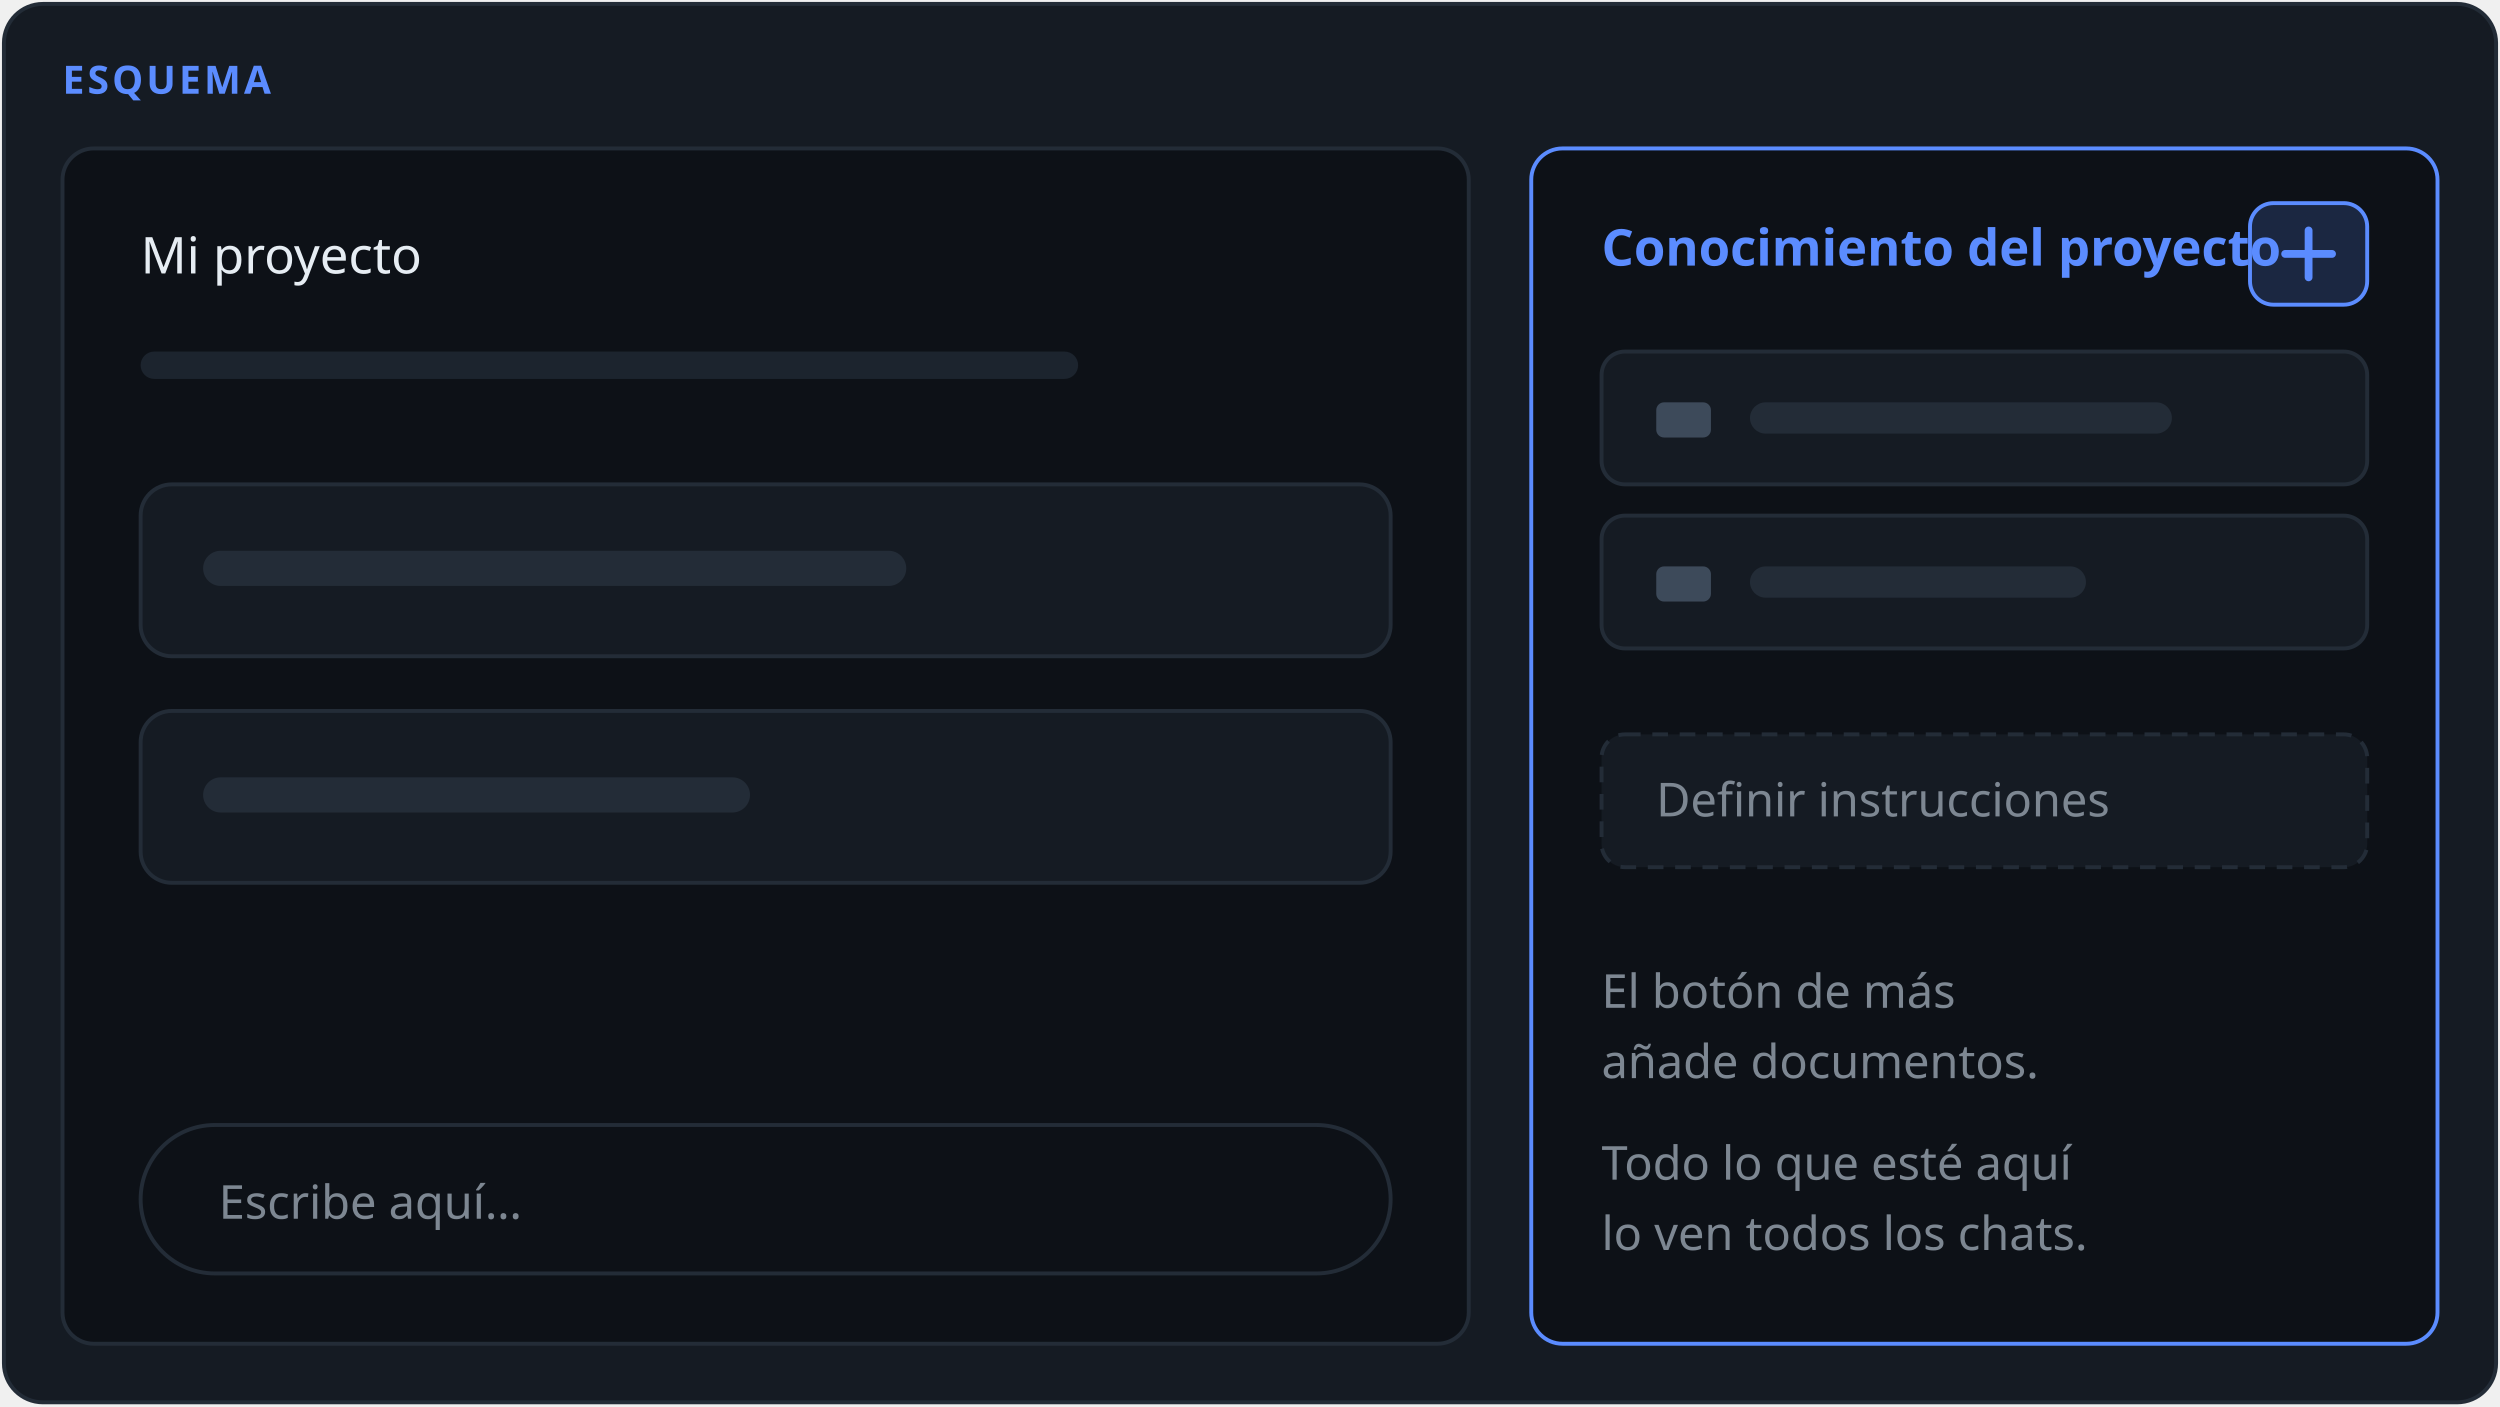
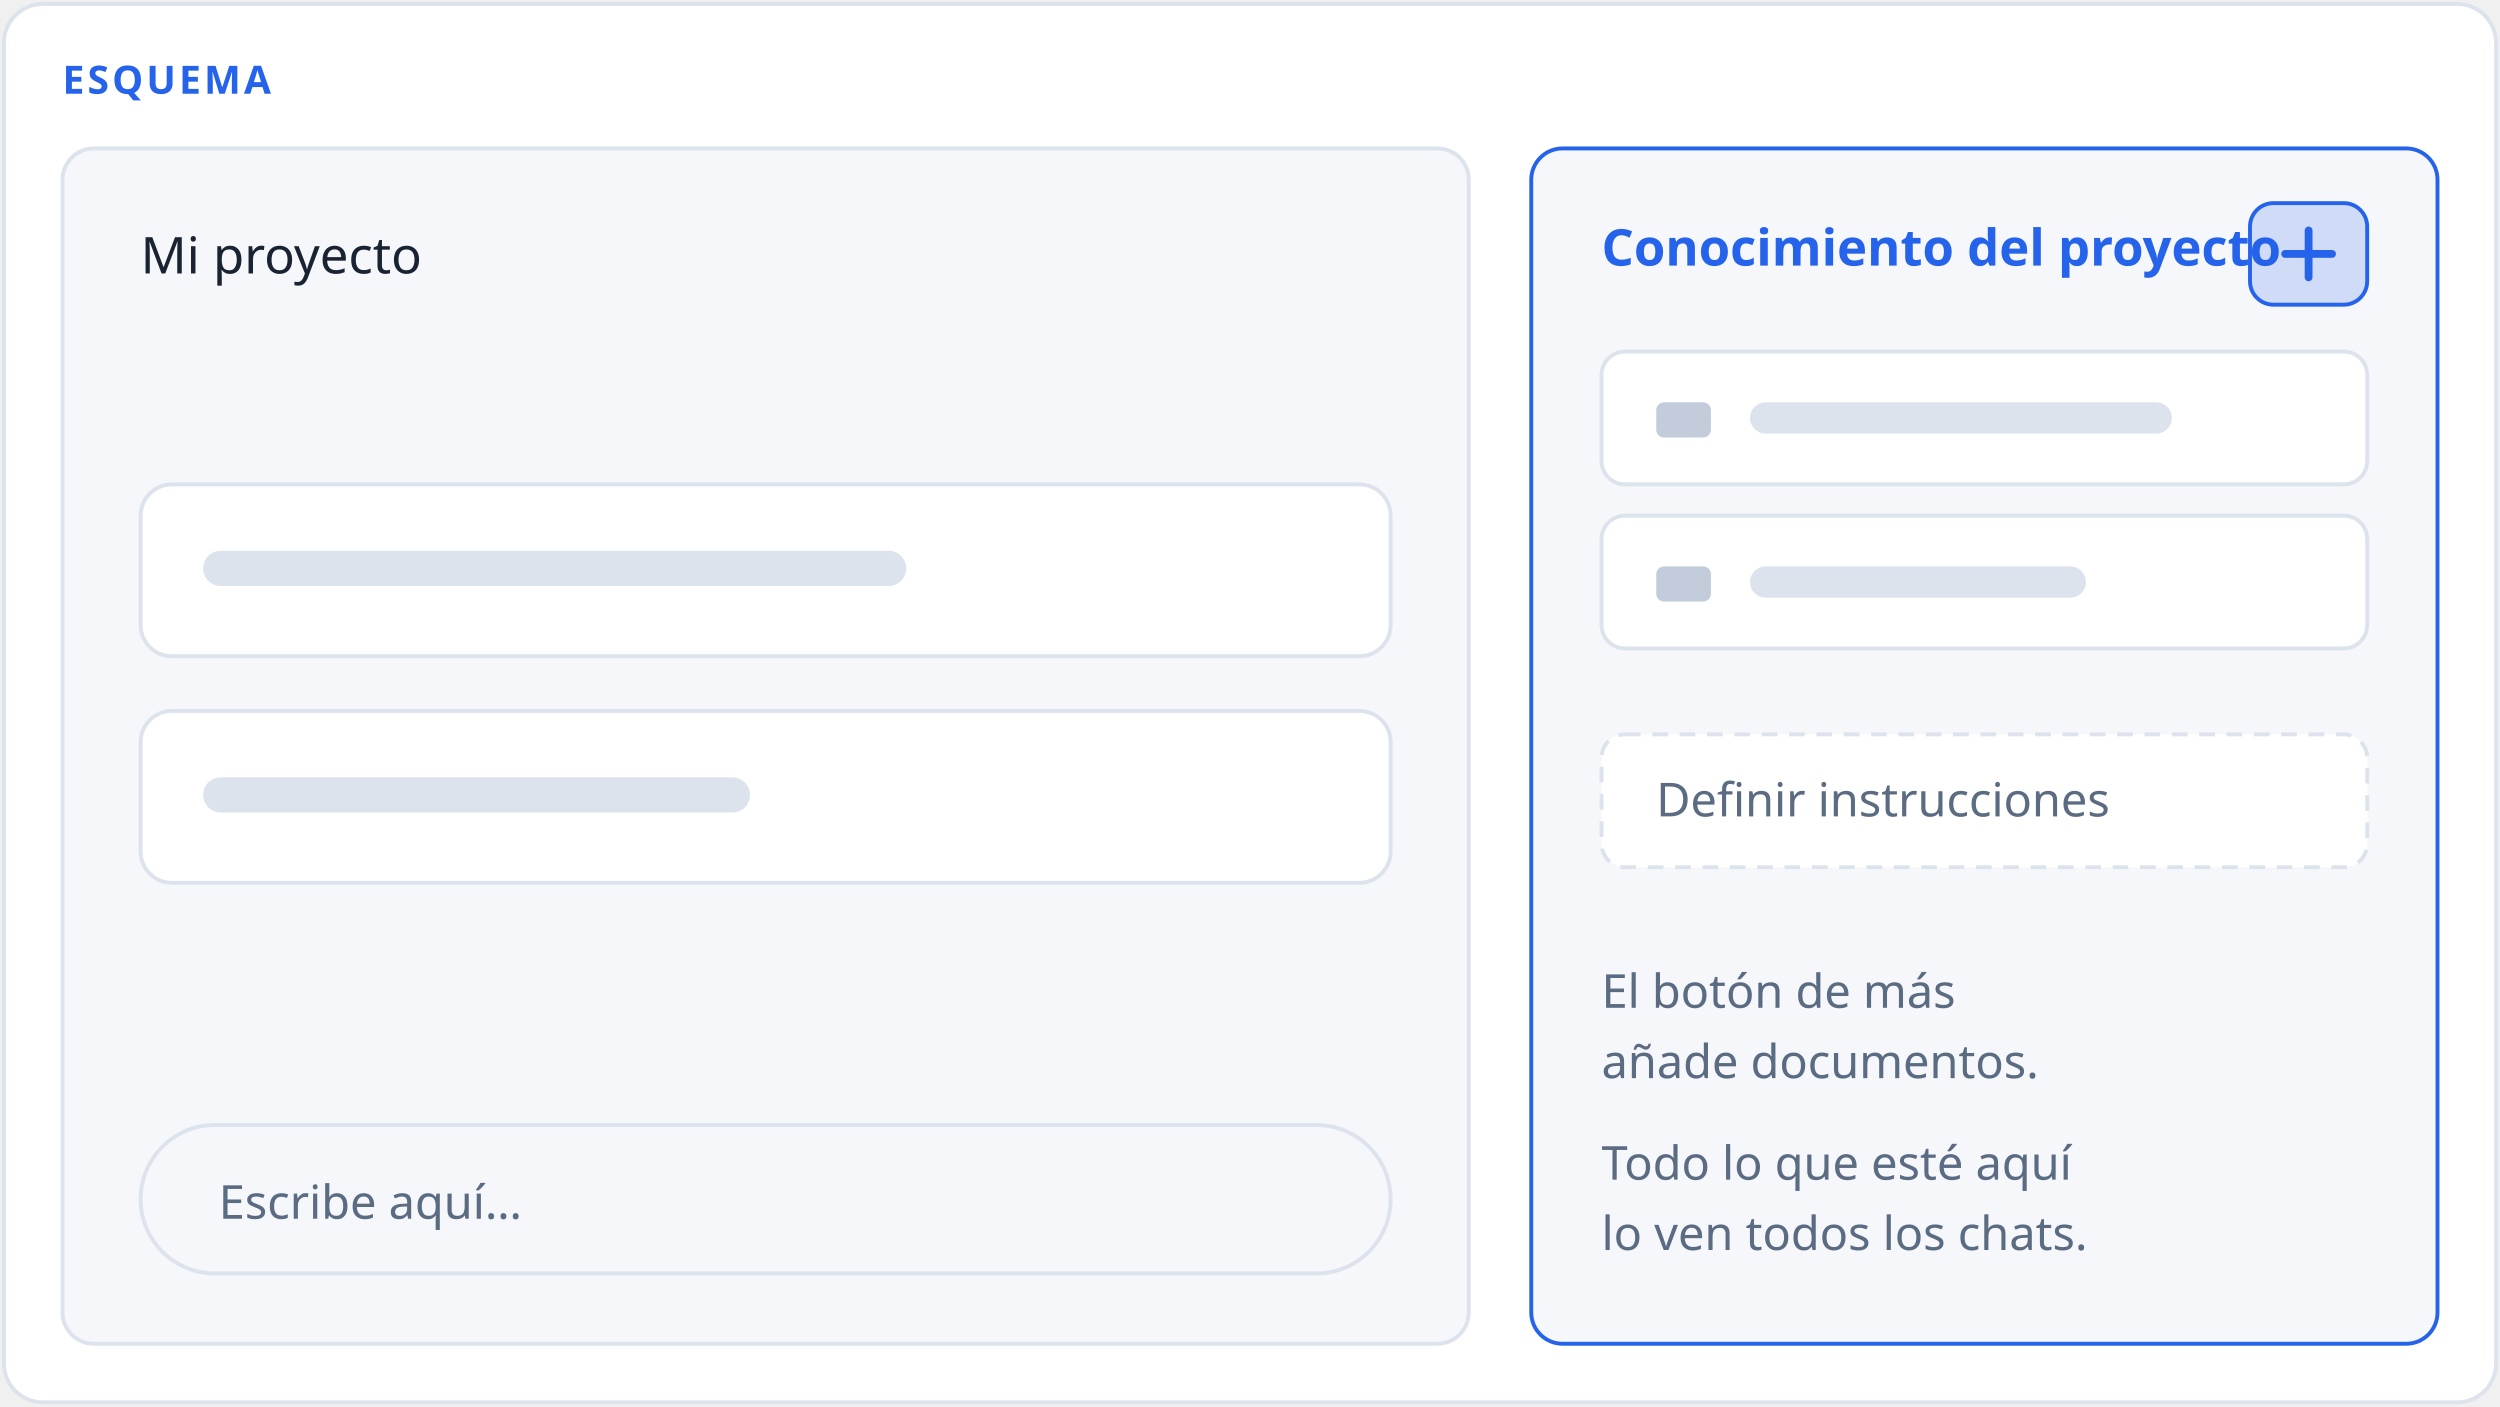
<svg xmlns="http://www.w3.org/2000/svg" viewBox="0 0 640 360" role="img" aria-label="Esquema de la página de un proyecto en Claude: el panel de conocimiento del proyecto a la derecha, con el botón de más resaltado.">
  <style>
-     .s{fill:#151b23}.t{fill:#e6edf3;font:13px system-ui,sans-serif}
-     .m{fill:#7d8792;font:12px system-ui,sans-serif}
-     .k{fill:#5b8cff;font:600 13px system-ui,sans-serif}
-     .tag{fill:#5b8cff;font:600 10px system-ui,sans-serif;letter-spacing:.08em}
-     .bar{fill:#232c37}
+     .s{fill:#ffffff}.t{fill:#1a2332;font:13px system-ui,sans-serif}
+     .m{fill:#5a6b82;font:12px system-ui,sans-serif}
+     .k{fill:#2563eb;font:600 13px system-ui,sans-serif}
+     .tag{fill:#2563eb;font:600 10px system-ui,sans-serif;letter-spacing:.08em}
+     .bar{fill:#dce3ec}
  </style>
-   <rect x="1" y="1" width="638" height="358" rx="10" class="s" stroke="#232c37" />
+   <rect x="1" y="1" width="638" height="358" rx="10" class="s" stroke="#dce3ec" />
  <text x="16" y="24" class="tag">ESQUEMA</text>
-   <rect x="16" y="38" width="360" height="306" rx="8" fill="#0d1117" stroke="#232c37" />
+   <rect x="16" y="38" width="360" height="306" rx="8" fill="#f5f7fa" stroke="#dce3ec" />
  <text x="36" y="70" class="t">Mi proyecto</text>
-   <rect x="36" y="90" width="240" height="7" rx="3.5" fill="#1c242e" />
-   <rect x="36" y="124" width="320" height="44" rx="8" class="s" stroke="#232c37" />
+   <rect x="36" y="90" width="240" height="7" rx="3.5" fill="#f5f7fa" />
+   <rect x="36" y="124" width="320" height="44" rx="8" class="s" stroke="#dce3ec" />
  <rect x="52" y="141" width="180" height="9" rx="4.5" class="bar" />
-   <rect x="36" y="182" width="320" height="44" rx="8" class="s" stroke="#232c37" />
+   <rect x="36" y="182" width="320" height="44" rx="8" class="s" stroke="#dce3ec" />
  <rect x="52" y="199" width="140" height="9" rx="4.5" class="bar" />
-   <rect x="36" y="288" width="320" height="38" rx="19" fill="#0d1117" stroke="#232c37" />
+   <rect x="36" y="288" width="320" height="38" rx="19" fill="#f5f7fa" stroke="#dce3ec" />
  <text x="56" y="312" class="m">Escribe aquí…</text>
-   <rect x="392" y="38" width="232" height="306" rx="8" fill="#0d1117" stroke="#5b8cff" />
+   <rect x="392" y="38" width="232" height="306" rx="8" fill="#f5f7fa" stroke="#2563eb" />
  <text x="410" y="68" class="k">Conocimiento del proyecto</text>
-   <rect x="576" y="52" width="30" height="26" rx="6" fill="#5b8cff" fill-opacity=".18" stroke="#5b8cff" />
-   <path d="M591 59v12M585 65h12" stroke="#5b8cff" stroke-width="2" stroke-linecap="round" />
+   <rect x="576" y="52" width="30" height="26" rx="6" fill="#2563eb" fill-opacity=".18" stroke="#2563eb" />
+   <path d="M591 59v12M585 65h12" stroke="#2563eb" stroke-width="2" stroke-linecap="round" />
  <g>
-     <rect x="410" y="90" width="196" height="34" rx="6" class="s" stroke="#232c37" />
-     <rect x="424" y="103" width="14" height="9" rx="2" fill="#3d4a5a" />
+     <rect x="410" y="90" width="196" height="34" rx="6" class="s" stroke="#dce3ec" />
+     <rect x="424" y="103" width="14" height="9" rx="2" fill="#c2ccda" />
    <rect x="448" y="103" width="108" height="8" rx="4" class="bar" />
  </g>
  <g>
-     <rect x="410" y="132" width="196" height="34" rx="6" class="s" stroke="#232c37" />
-     <rect x="424" y="145" width="14" height="9" rx="2" fill="#3d4a5a" />
+     <rect x="410" y="132" width="196" height="34" rx="6" class="s" stroke="#dce3ec" />
+     <rect x="424" y="145" width="14" height="9" rx="2" fill="#c2ccda" />
    <rect x="448" y="145" width="86" height="8" rx="4" class="bar" />
  </g>
-   <rect x="410" y="188" width="196" height="34" rx="6" fill="#151b23" stroke="#232c37" stroke-dasharray="4 3" />
+   <rect x="410" y="188" width="196" height="34" rx="6" fill="#ffffff" stroke="#dce3ec" stroke-dasharray="4 3" />
  <text x="424" y="209" class="m">Definir instrucciones</text>
  <text x="410" y="258" class="m">El botón de más</text>
  <text x="410" y="276" class="m">añade documentos.</text>
  <text x="410" y="302" class="m">Todo lo que esté aquí</text>
  <text x="410" y="320" class="m">lo ven todos los chats.</text>
</svg>
